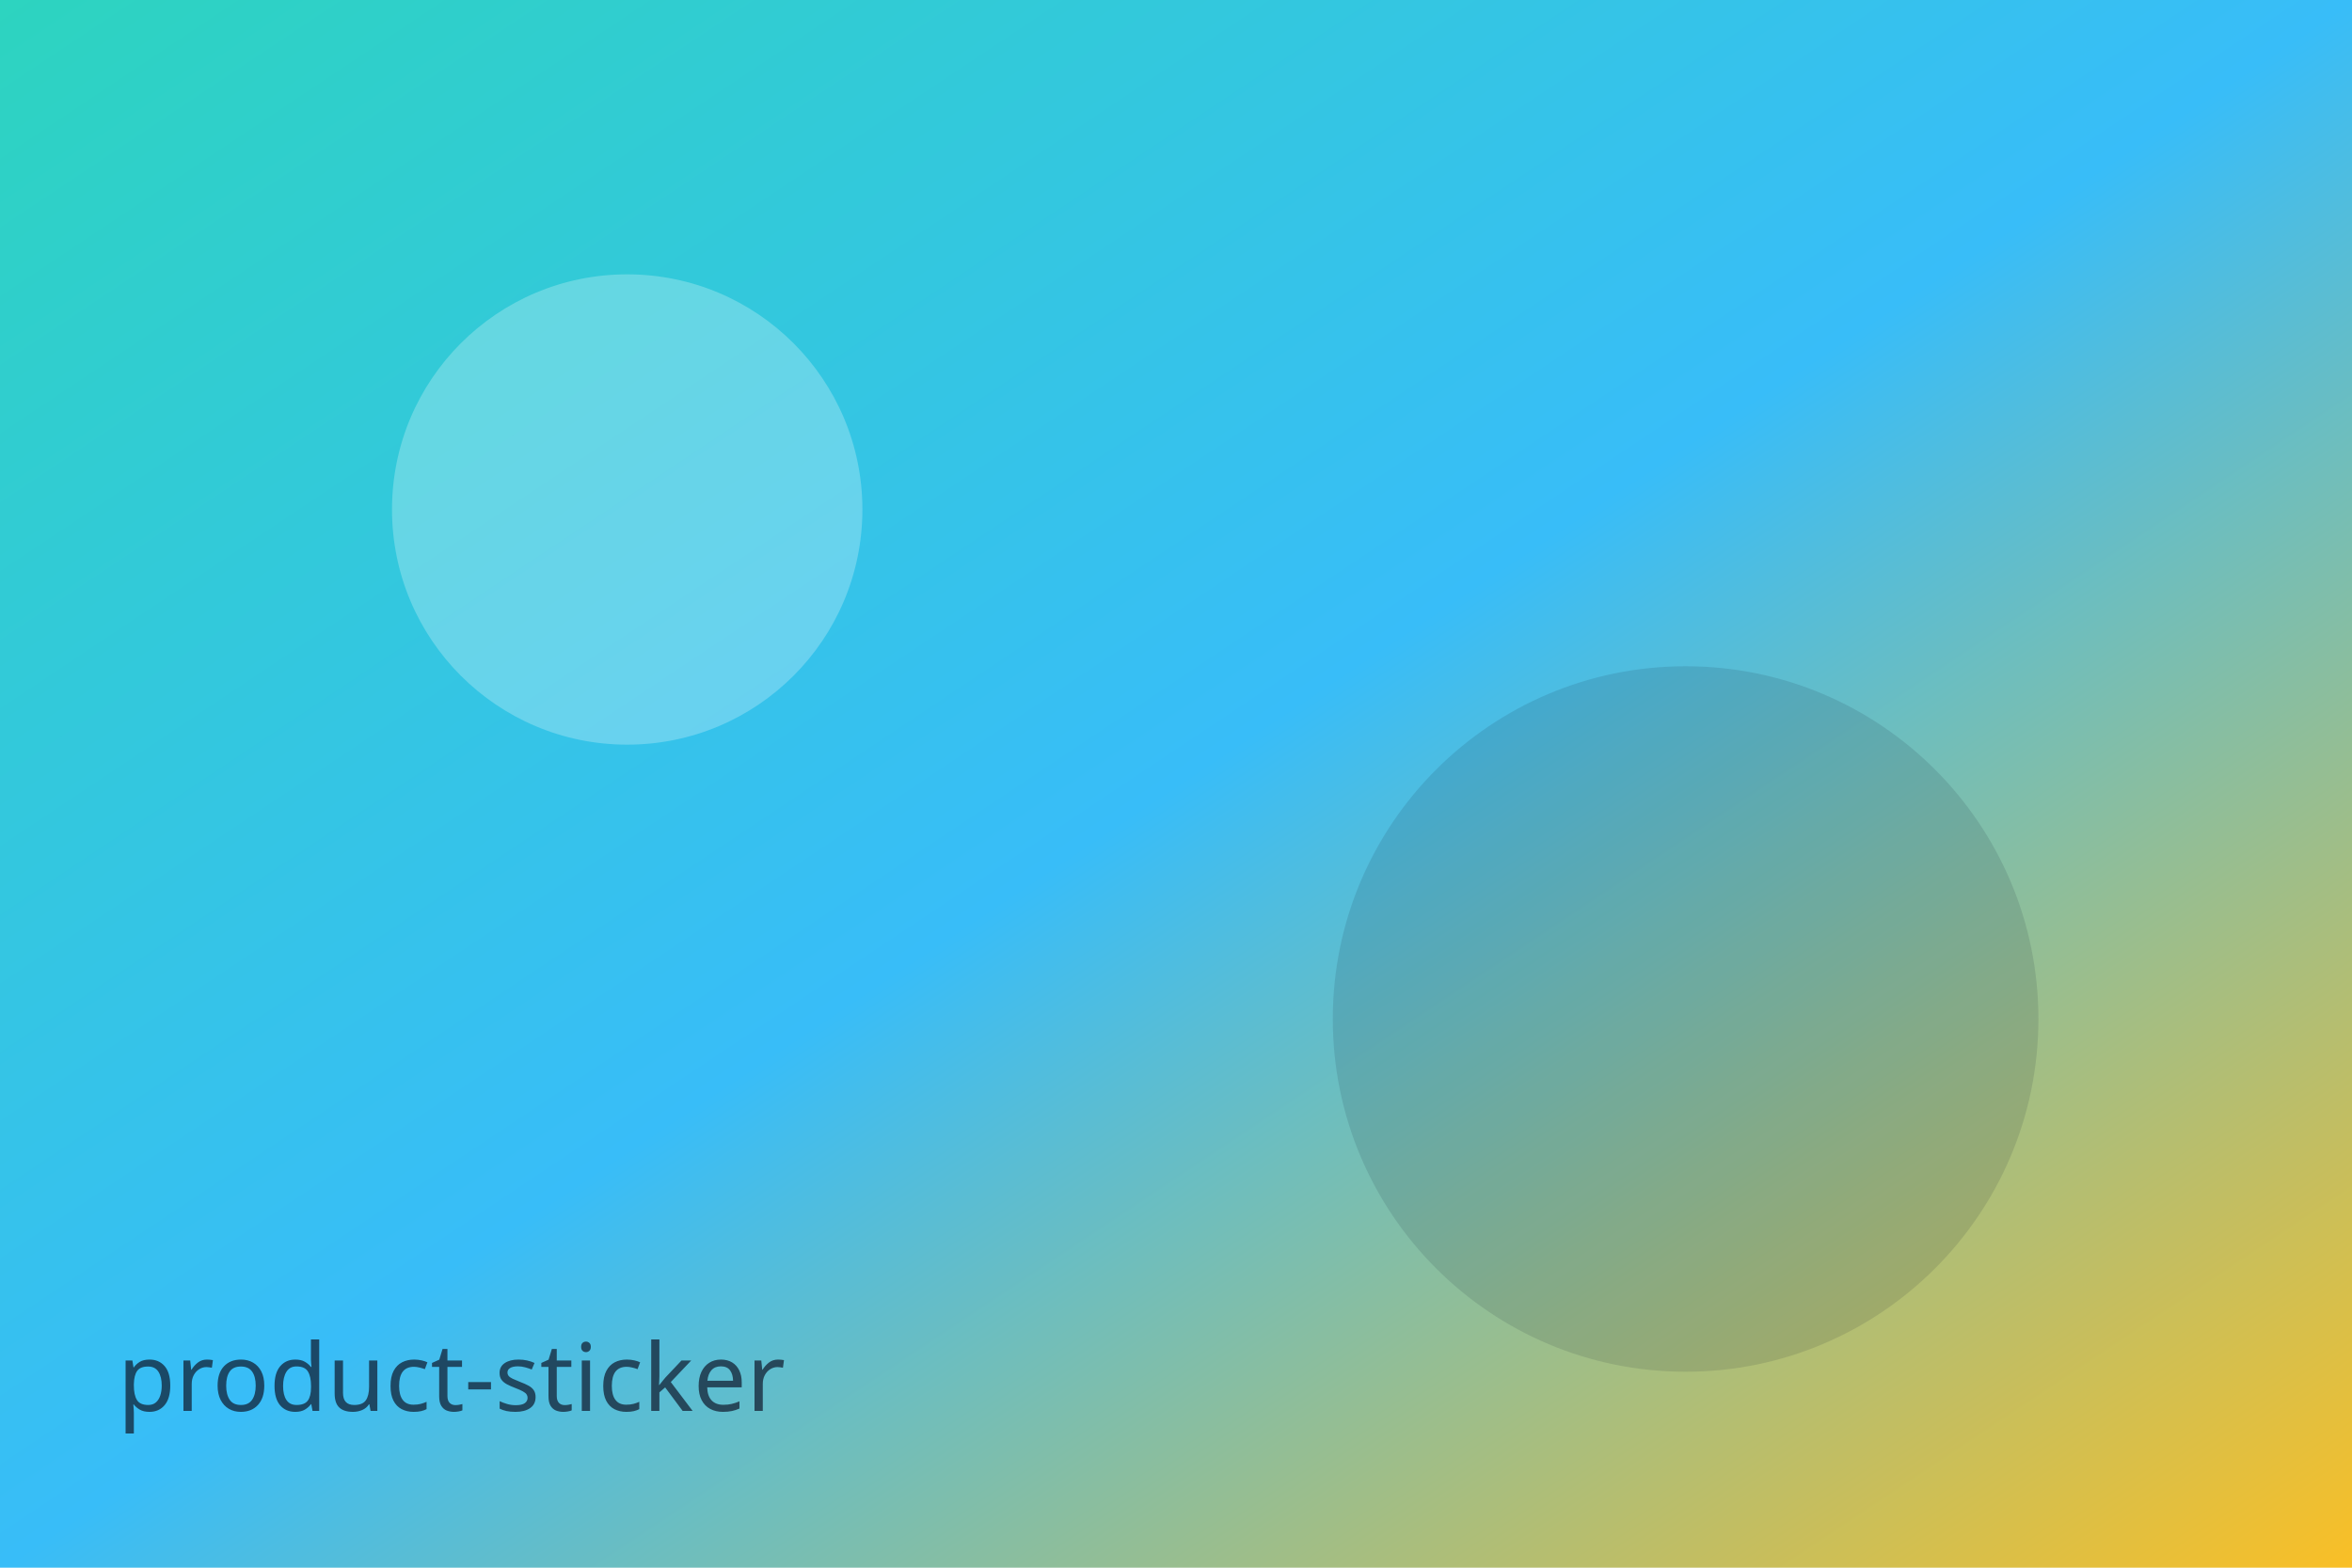
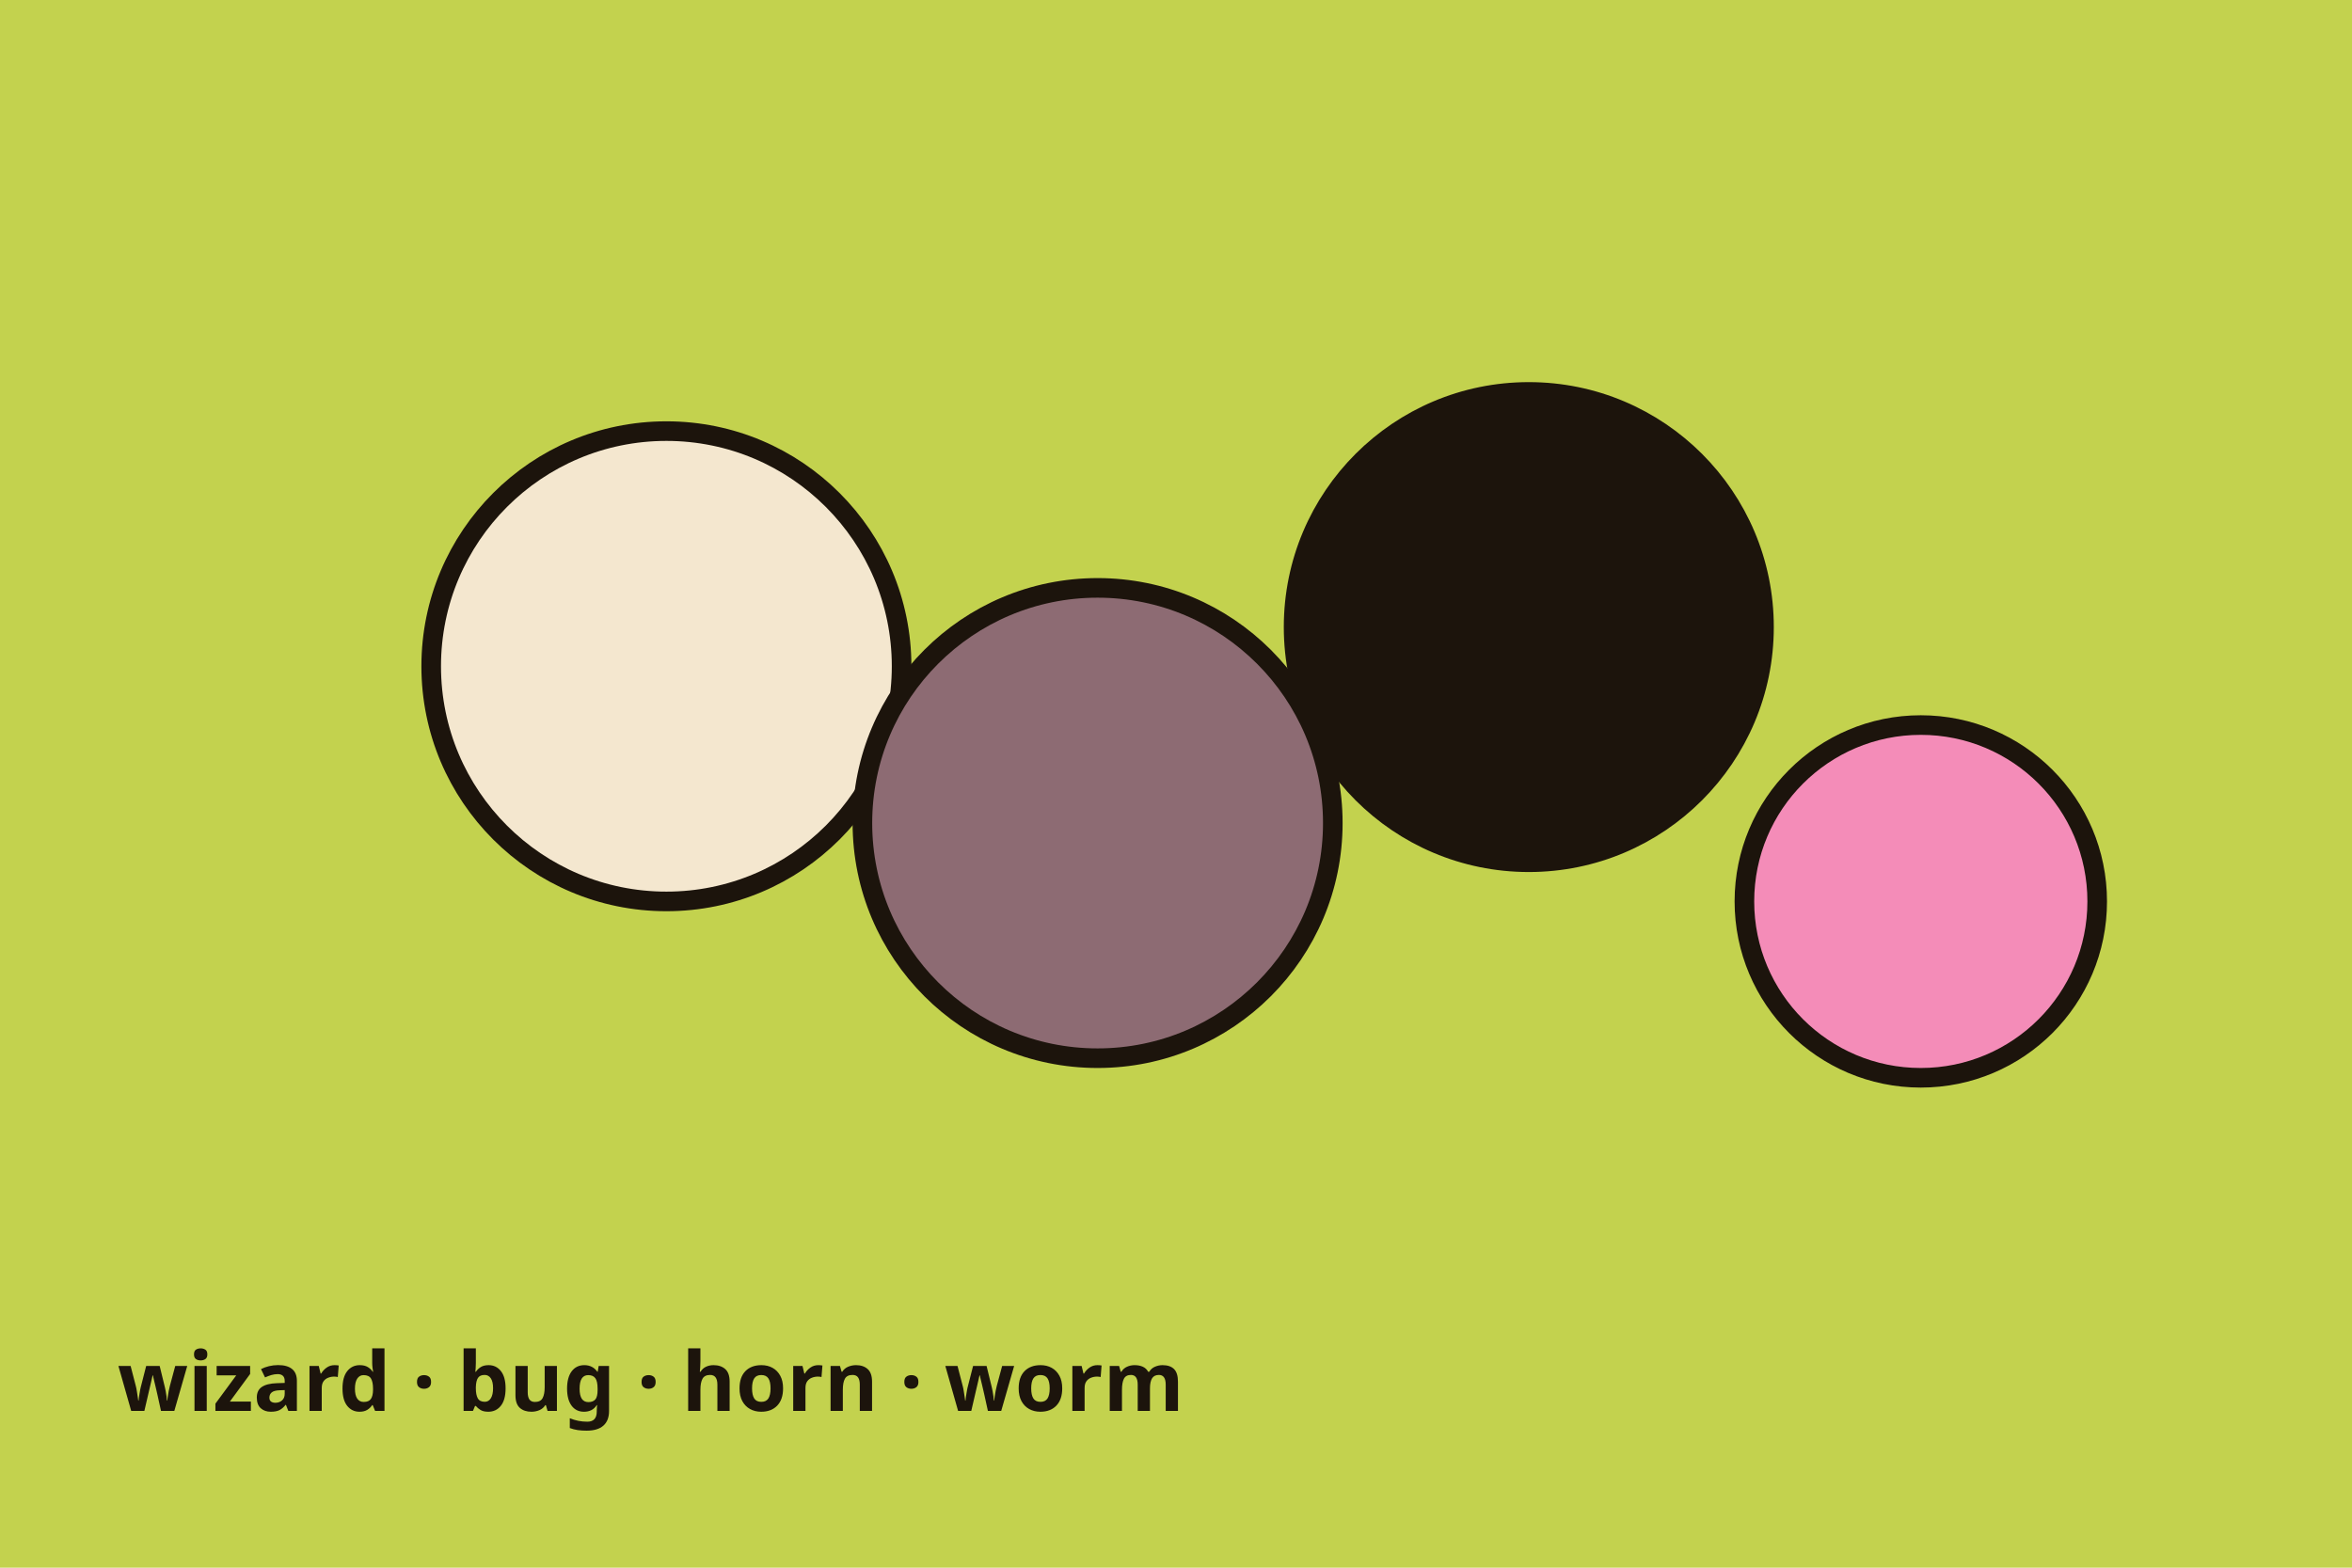
- <svg xmlns="http://www.w3.org/2000/svg" width="1200" height="800" viewBox="0 0 1200 800" role="img" aria-label="product-sticker">
-   <defs>
-     <linearGradient id="g" x1="0" y1="0" x2="1" y2="1">
-       <stop offset="0%" stop-color="#2dd4bf" />
-       <stop offset="50%" stop-color="#38bdf8" />
-       <stop offset="100%" stop-color="#fbbf24" />
-     </linearGradient>
-   </defs>
-   <rect width="1200" height="800" fill="url(#g)" />
-   <circle cx="320" cy="260" r="120" fill="rgba(255,255,255,0.25)" />
-   <circle cx="860" cy="520" r="180" fill="rgba(15,23,42,0.12)" />
-   <text x="60" y="720" font-family="system-ui,sans-serif" font-size="48" fill="rgba(15,23,42,0.7)">product-sticker</text>
+ <svg xmlns="http://www.w3.org/2000/svg" width="1200" height="800" viewBox="0 0 1200 800" role="img" aria-label="Sticker pack">
+   <rect width="1200" height="800" fill="#c3d24e" />
+   <circle cx="340" cy="340" r="120" fill="#f4e7cf" stroke="#1c140c" stroke-width="10" />
+   <circle cx="560" cy="420" r="120" fill="#8d6b73" stroke="#1c140c" stroke-width="10" />
+   <circle cx="780" cy="320" r="120" fill="#1c140c" stroke="#1c140c" stroke-width="10" />
+   <circle cx="980" cy="460" r="90" fill="#f48cb8" stroke="#1c140c" stroke-width="10" />
+   <text x="60" y="720" font-family="ui-sans-serif, system-ui, sans-serif" font-size="42" font-weight="700" fill="#1c140c">wizard · bug · horn · worm</text>
</svg>
